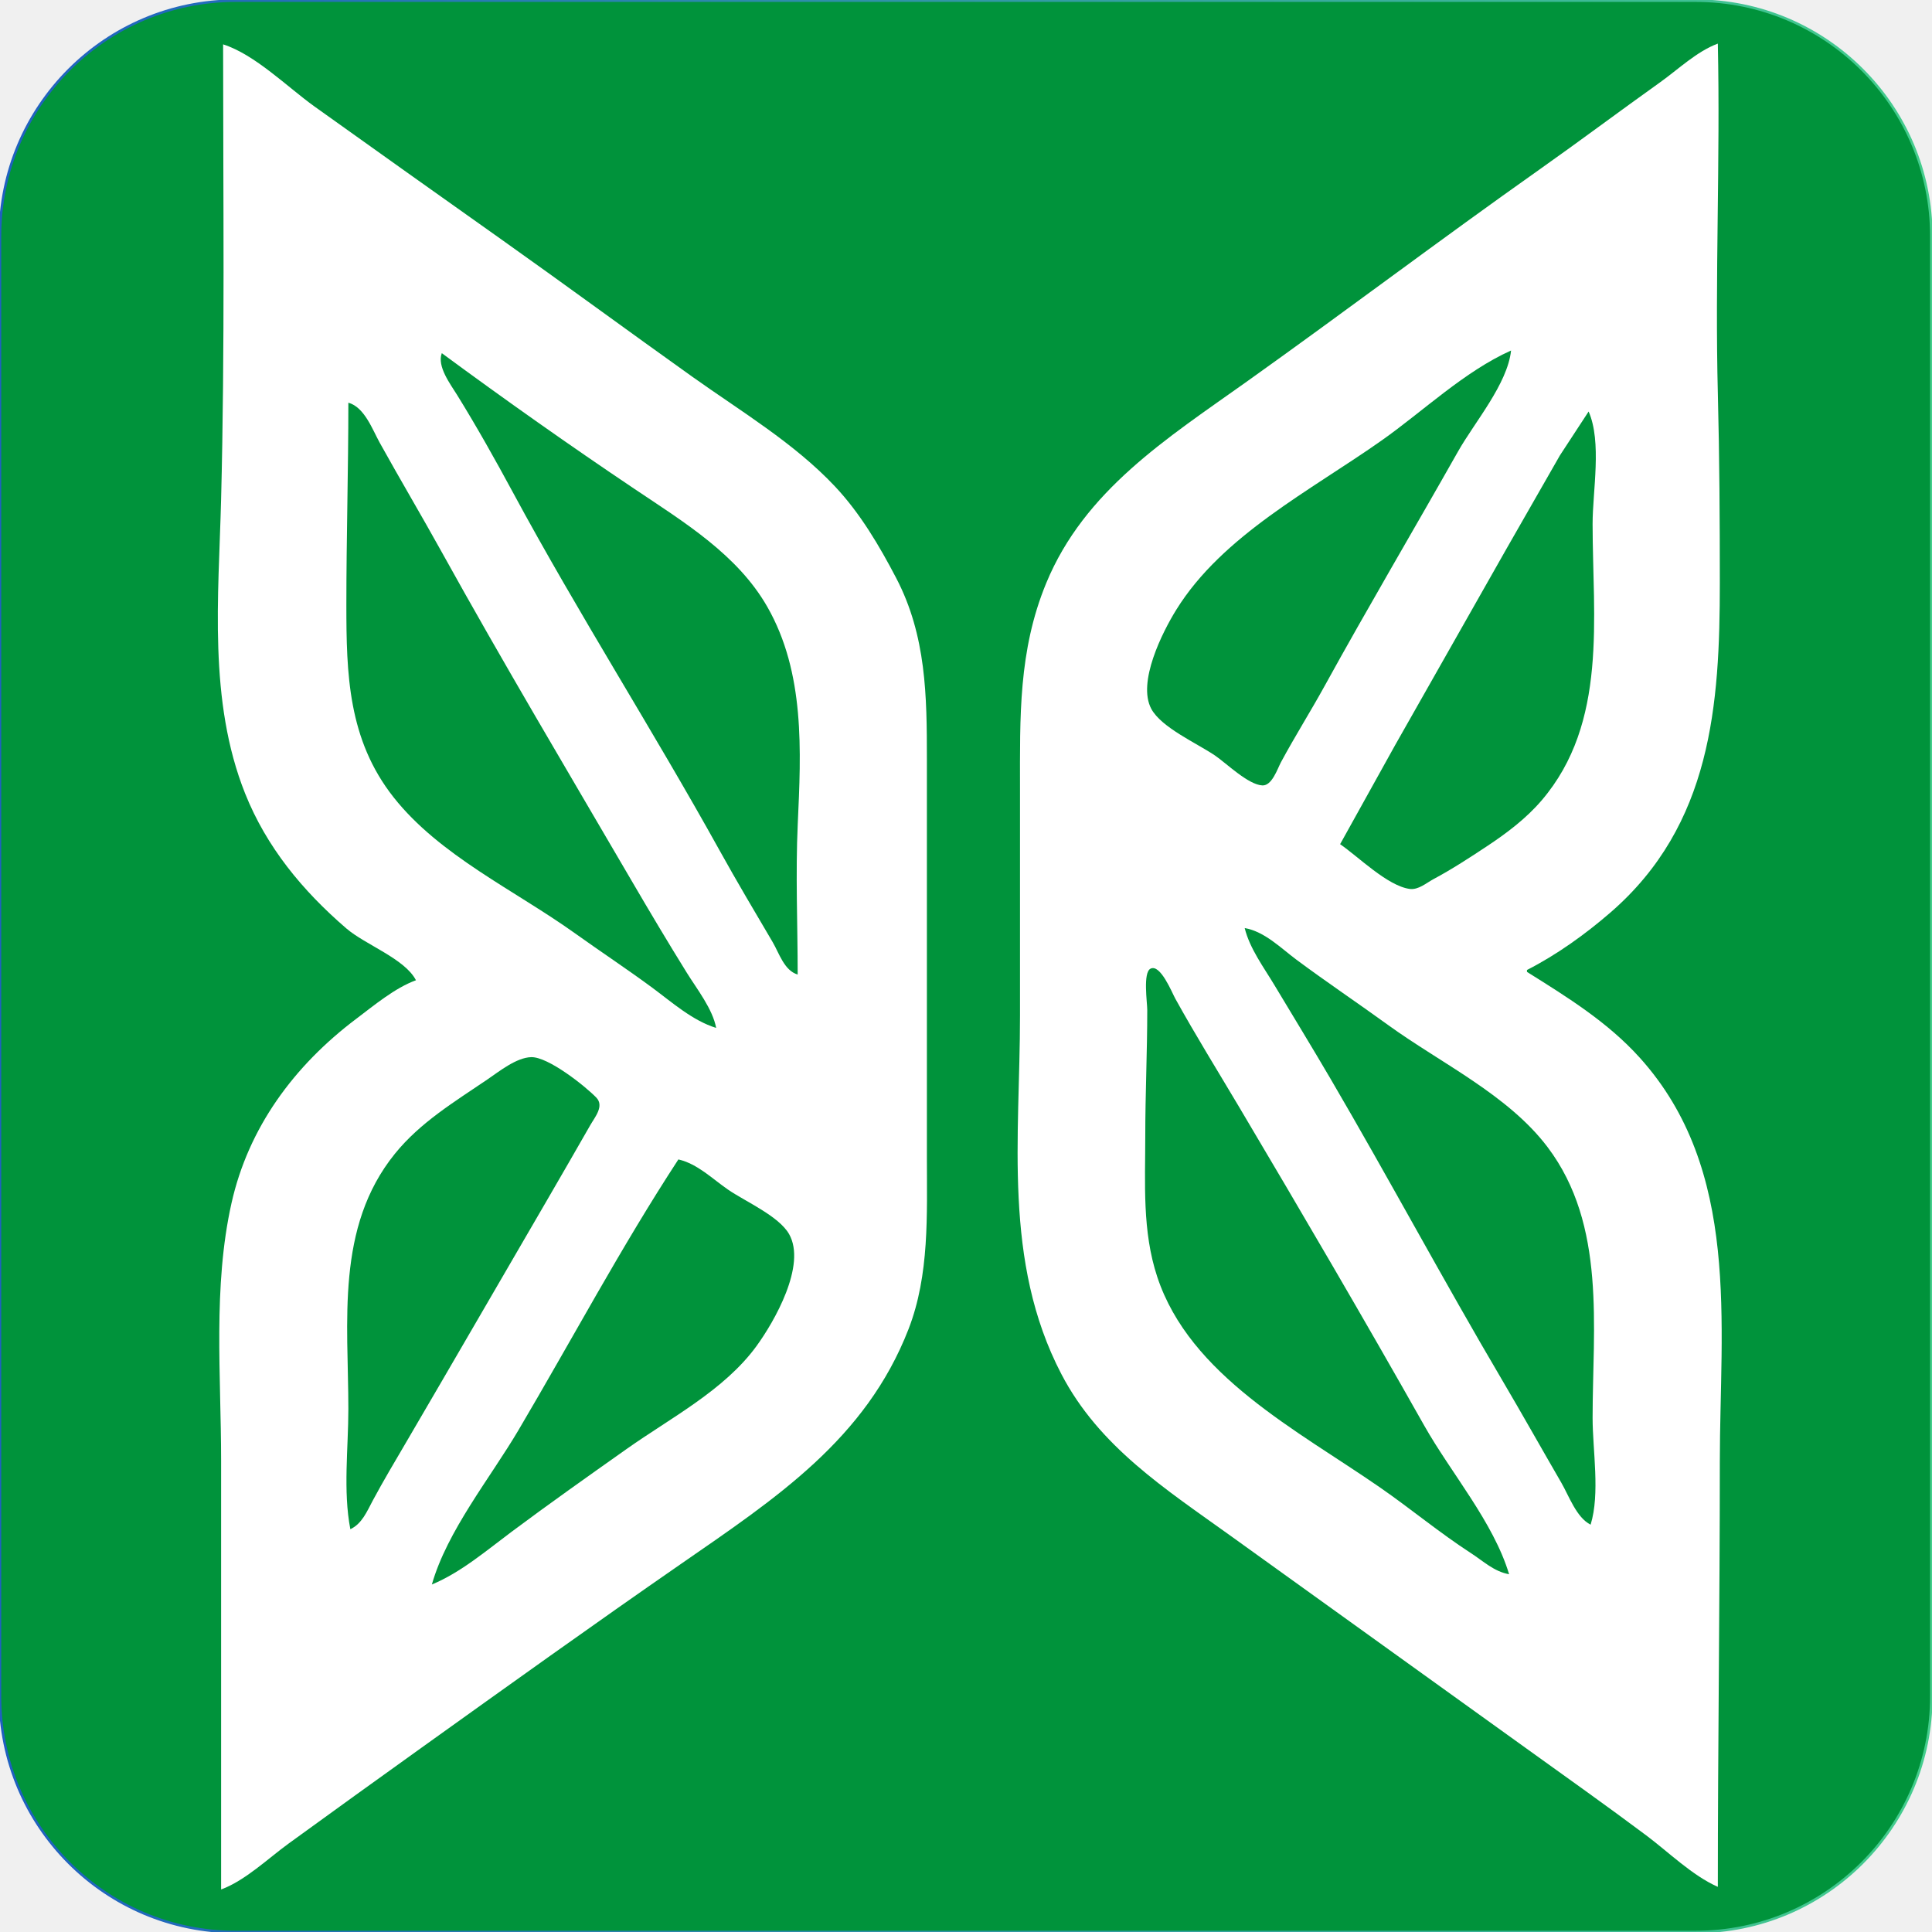
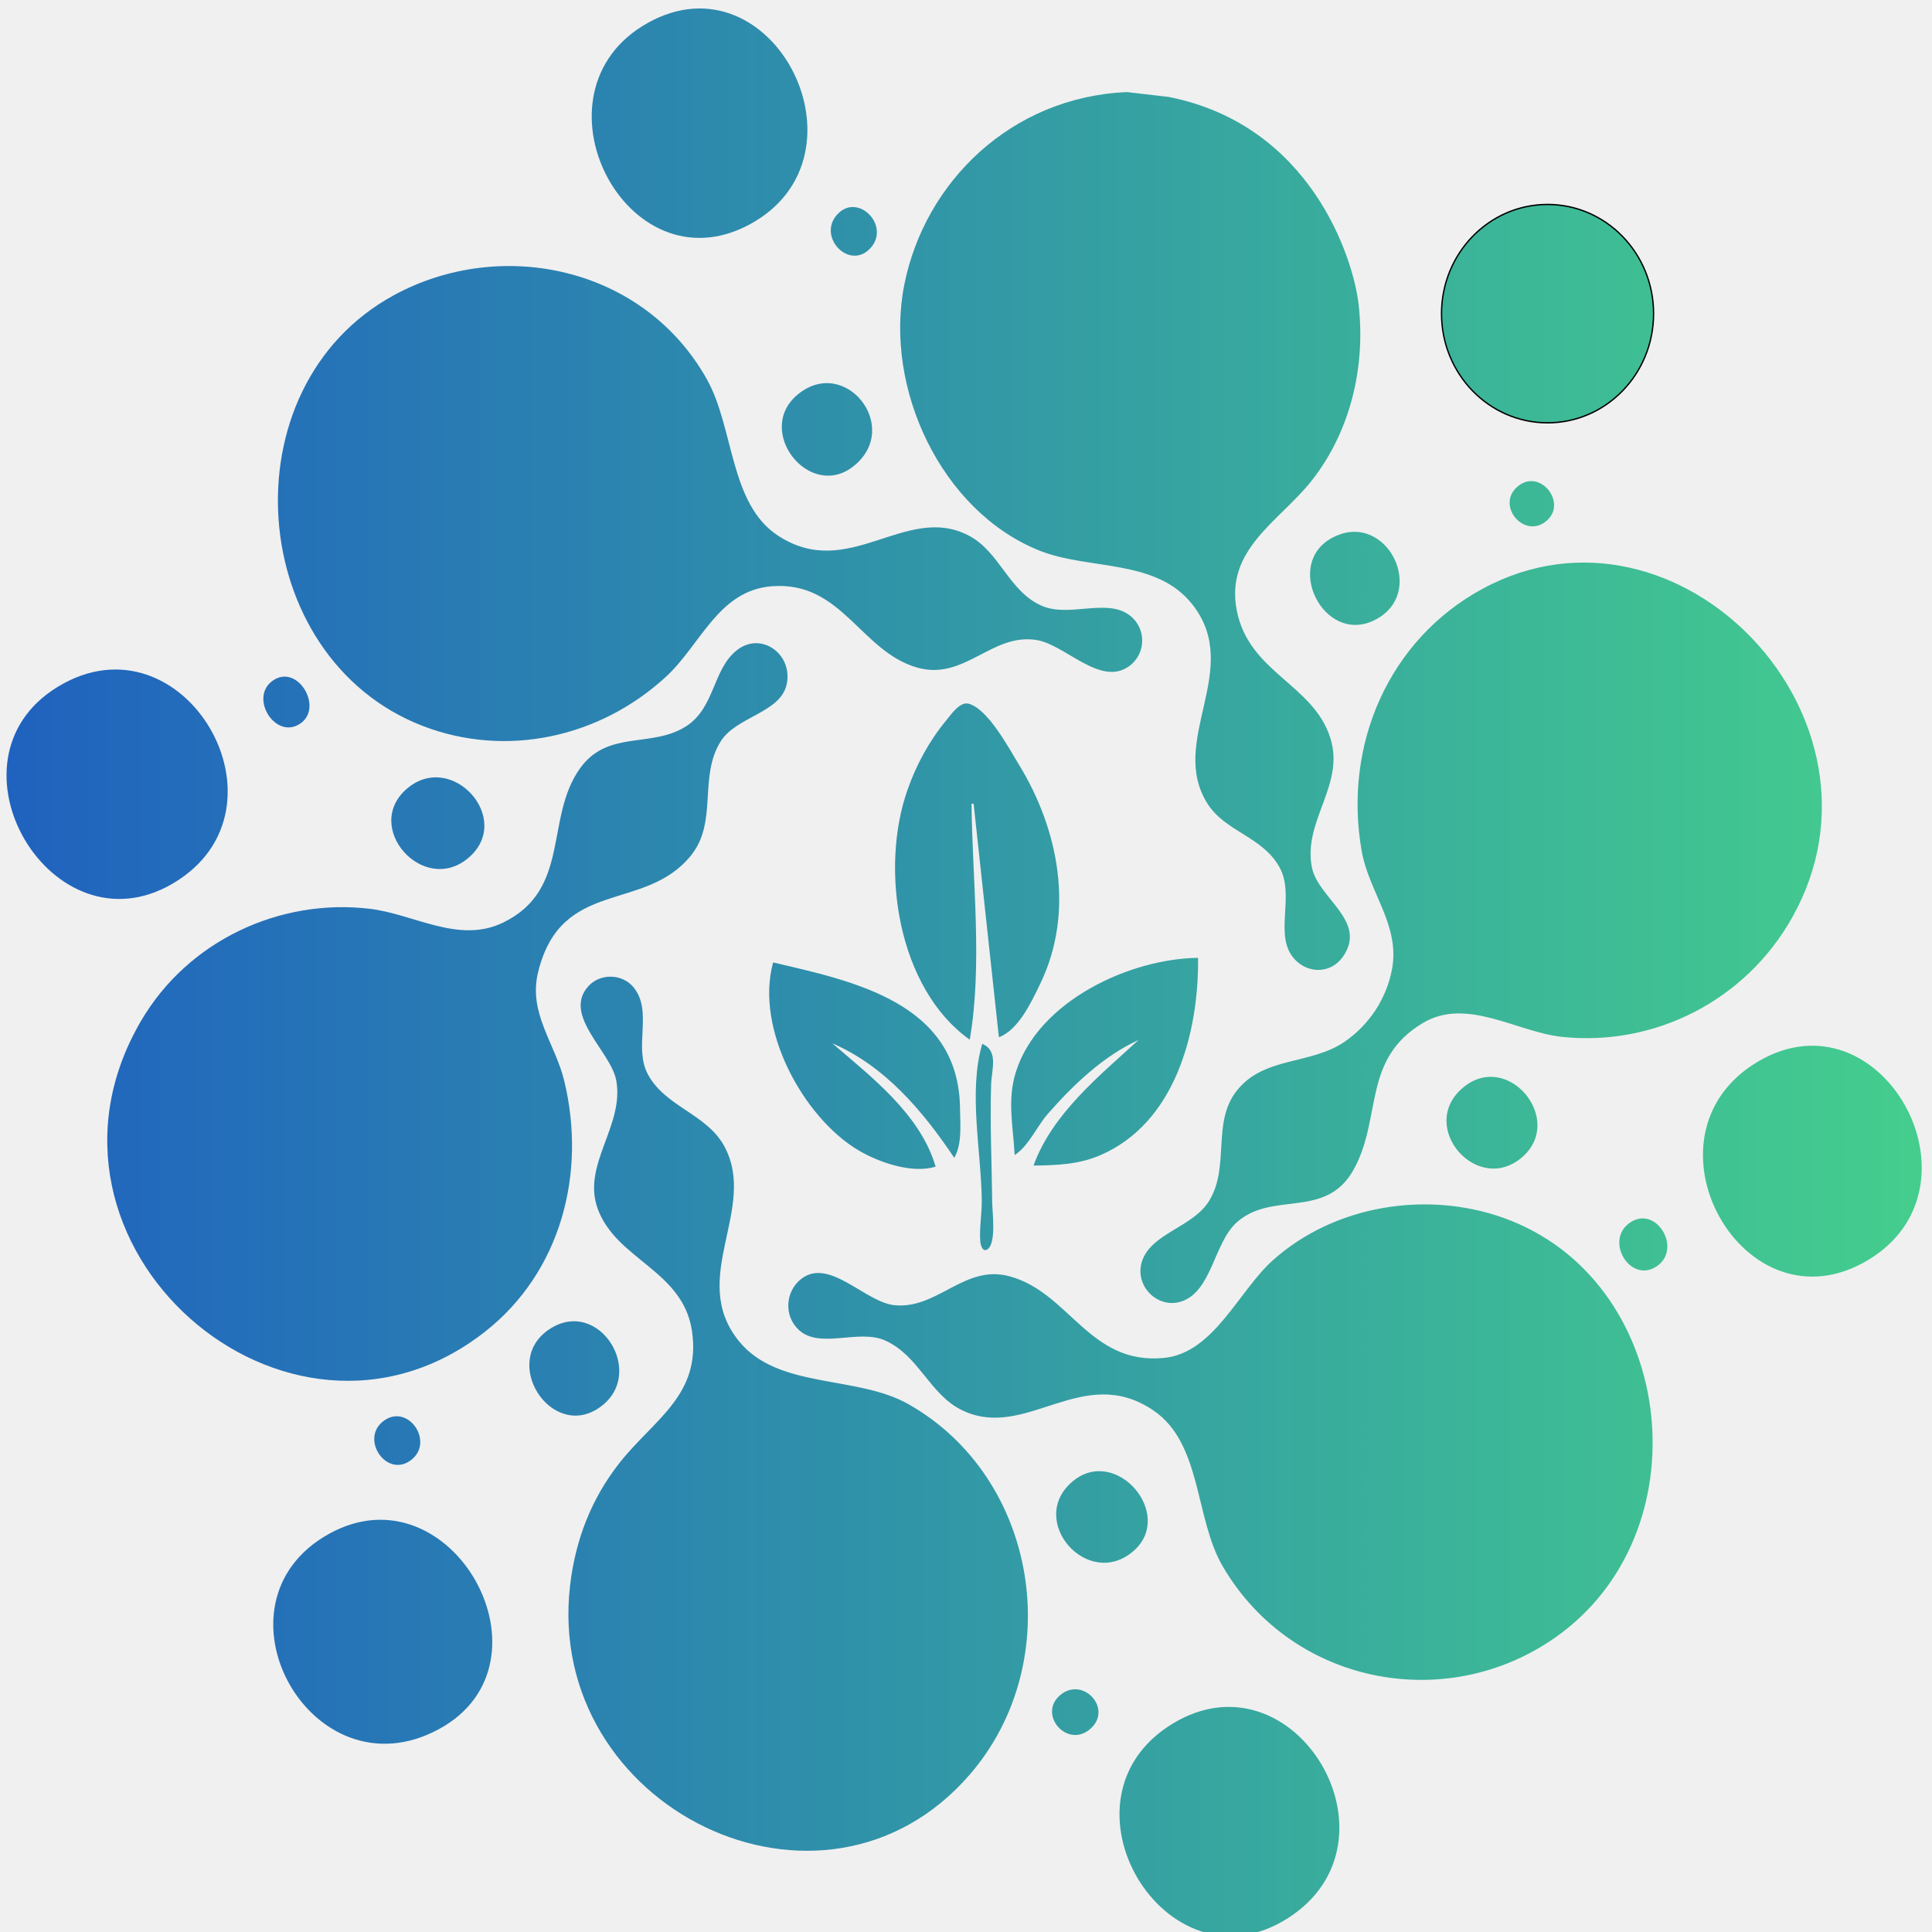
<svg xmlns="http://www.w3.org/2000/svg" xmlns:xlink="http://www.w3.org/1999/xlink" width="257.026mm" height="257.115mm" viewBox="0 0 257.026 257.115" version="1.1" id="svg1" xml:space="preserve">
  <defs id="defs1">
    <linearGradient id="linearGradient40">
      <stop style="stop-color:#ffffff;stop-opacity:1;" offset="0" id="stop39" />
      <stop style="stop-color:#ff0000;stop-opacity:1;" offset="1" id="stop40" />
    </linearGradient>
    <linearGradient id="linearGradient20">
      <stop style="stop-color:#1f60c0;stop-opacity:1;" offset="0" id="stop36" />
      <stop style="stop-color:#44ce8d;stop-opacity:1;" offset="1" id="stop37" />
    </linearGradient>
-     <linearGradient xlink:href="#linearGradient20" id="linearGradient36" x1="-350.589" y1="146.445" x2="-93.23" y2="146.445" gradientUnits="userSpaceOnUse" />
+     <linearGradient xlink:href="#linearGradient20" id="linearGradient57" x1="-349.555" y1="147.233" x2="-94.674" y2="147.233" gradientUnits="userSpaceOnUse" />
  </defs>
  <g id="layer1" transform="translate(350.4226,-17.84339)">
-     <rect style="fill:#00933b;fill-opacity:1;fill-rule:nonzero;stroke:url(#linearGradient36);stroke-width:0.332;stroke-opacity:1" id="rect3" width="257.026" height="257.026" x="-350.423" y="17.932" ry="31.381" />
-     <g id="g19" style="fill:#ffffff;fill-opacity:1;opacity:1" transform="matrix(1,0,0,0.9587594,2.116667,6.539947)">
-       <path style="fill:#ffffff;stroke:none;fill-opacity:1" d="m -322.848,17.945 c 0,21.019 0.247,42.205 -0.268,63.235 -0.329,13.446 -1.723,27.885 3.196,40.746 2.839,7.424 7.615,13.474 13.477,18.74 2.511,2.256 7.794,4.206 9.26,7.189 -2.81,1.066 -5.581,3.496 -7.938,5.347 -8.318,6.536 -14.371,15.142 -16.613,25.609 -2.482,11.59 -1.379,23.907 -1.379,35.719 v 59.531 c 3.21,-1.235 6.255,-4.309 8.996,-6.384 5.896,-4.464 11.801,-8.909 17.727,-13.334 11.42,-8.528 22.84,-17.07 34.396,-25.413 12.722,-9.186 24.663,-17.34 30.366,-32.656 2.805,-7.533 2.442,-15.923 2.442,-23.813 v -33.337 -21.96 c 0,-8.723 -0.071,-17.12 -4.084,-25.135 -2.23,-4.456 -4.783,-8.979 -8.132,-12.7 -5.422,-6.024 -12.539,-10.444 -19.005,-15.248 -8.496,-6.312 -16.892,-12.757 -25.4,-19.05 -8.299,-6.138 -16.6,-12.278 -24.871,-18.453 -3.583,-2.676 -7.935,-7.227 -12.171,-8.632 m 29.104,42.863 c 8.393,6.451 16.988,12.786 25.665,18.86 6.574,4.602 13.674,9.1 17.645,16.33 5.041,9.179 4.504,20.053 4.062,30.162 -0.304,6.939 -0.01,13.956 -0.01,20.902 -1.795,-0.552 -2.467,-2.974 -3.327,-4.498 -2.379,-4.211 -4.781,-8.431 -7.05,-12.7 -8.89,-16.727 -18.823,-32.92 -27.527,-49.742 -2.35,-4.541 -4.803,-9.098 -7.41,-13.494 -0.908,-1.531 -2.706,-3.978 -2.046,-5.821 m 36.512,93.662 c -3.121,-0.988 -5.91,-3.581 -8.467,-5.553 -3.374,-2.603 -6.902,-5.026 -10.319,-7.577 -8.022,-5.989 -18.009,-10.774 -24.144,-18.884 -6.071,-8.026 -6.283,-17.127 -6.283,-26.723 0,-9.352 0.265,-18.683 0.265,-28.046 2.148,0.617 3.198,3.717 4.175,5.556 2.684,5.05 5.518,10.028 8.202,15.081 8.181,15.402 16.831,30.556 25.35,45.773 2.383,4.257 4.809,8.507 7.305,12.7 1.362,2.287 3.446,5.039 3.916,7.673 m -48.683,69.585 c -0.984,-5.301 -0.265,-11.281 -0.265,-16.669 0,-12.118 -1.734,-25.232 6.198,-35.454 3.373,-4.348 7.892,-7.179 12.323,-10.319 1.535,-1.088 3.844,-3.038 5.821,-3.084 2.256,-0.052 7.144,3.991 8.646,5.602 1.1,1.179 -0.176,2.714 -0.789,3.832 -1.892,3.445 -3.788,6.887 -5.703,10.319 -6.251,11.199 -12.468,22.418 -18.747,33.602 -1.526,2.718 -3.079,5.429 -4.505,8.202 -0.764,1.486 -1.419,3.202 -2.979,3.969 m 10.848,7.673 c 2.036,-7.445 7.74,-14.739 11.529,-21.431 7.077,-12.499 13.653,-25.401 21.279,-37.571 2.549,0.611 4.525,2.699 6.615,4.196 2.297,1.646 6.75,3.659 8.118,6.169 2.346,4.304 -1.966,12.155 -4.353,15.564 -4.279,6.11 -11.368,9.915 -17.259,14.257 -5.145,3.792 -10.302,7.596 -15.346,11.52 -3.282,2.553 -6.74,5.64 -10.583,7.296 z" id="path1" />
-       <path d="m -123.926,273.695 c 0,-19.642 0.265,-39.337 0.265,-59.002 0,-19.127 2.839,-40.484 -10.66,-56.092 -4.273,-4.94 -9.587,-8.368 -15.005,-11.906 v -0.265 c 3.985,-2.121 7.767,-4.961 11.113,-7.982 13.467,-12.164 14.552,-28.864 14.552,-45.728 0,-8.738 -0.047,-17.475 -0.261,-26.194 -0.397,-16.215 0.33,-32.506 -0.004,-48.683 -2.797,1.076 -5.282,3.584 -7.673,5.363 -5.406,4.021 -10.716,8.175 -16.14,12.17 -13.083,9.638 -25.849,19.706 -38.894,29.397 -10.633,7.899 -21.57,15.076 -26.669,27.948 -3.729,9.414 -3.493,18.629 -3.493,28.575 v 31.485 c 0,16.843 -2.312,34.107 5.506,49.742 5.039,10.078 13.791,15.903 22.54,22.462 l 39.158,29.363 c 5.39,4.044 10.828,8.063 16.14,12.208 2.945,2.298 6.141,5.59 9.525,7.14 M -151.443,60.441 c -0.476,4.647 -4.858,9.958 -7.062,14.023 -5.892,10.867 -11.98,21.615 -17.751,32.544 -1.878,3.558 -3.964,7.006 -5.81,10.583 -0.467,0.904 -1.189,3.282 -2.474,3.22 -1.891,-0.092 -4.797,-3.084 -6.325,-4.166 -2.362,-1.671 -7.124,-3.865 -8.459,-6.466 -1.887,-3.676 1.479,-10.648 3.328,-13.754 6.154,-10.344 17.873,-16.539 27.357,-23.517 5.513,-4.057 10.98,-9.56 17.198,-12.466 m 10.319,8.467 c 1.785,4.23 0.529,11.041 0.529,15.61 0,12.994 2.064,27.583 -6.777,38.365 -2.044,2.493 -4.603,4.519 -7.245,6.343 -2.326,1.606 -4.676,3.21 -7.144,4.586 -0.941,0.525 -2.021,1.53 -3.175,1.366 -2.951,-0.418 -6.852,-4.486 -9.26,-6.211 l 7.327,-13.758 14.817,-27.252 7.113,-12.965 3.816,-6.085 m 0.265,154.517 c -1.884,-0.979 -2.892,-4.012 -3.897,-5.821 -2.644,-4.756 -5.221,-9.551 -7.897,-14.287 -7.809,-13.822 -15.06,-27.957 -22.83,-41.804 -2.438,-4.344 -4.962,-8.645 -7.445,-12.965 -1.449,-2.521 -3.289,-5.076 -3.969,-7.938 2.651,0.478 4.819,2.787 6.879,4.385 3.987,3.094 8.143,6.001 12.171,9.047 7.053,5.333 16.013,9.717 21.274,16.995 7.829,10.83 5.978,24.985 5.978,37.571 0,4.523 1.016,10.485 -0.265,14.817 m -10.848,6.879 c -1.989,-0.359 -3.443,-1.824 -5.072,-2.925 -4.184,-2.828 -8.029,-6.175 -12.126,-9.134 -11.007,-7.948 -25.284,-15.517 -29.626,-29.216 -2.019,-6.371 -1.595,-12.985 -1.595,-19.579 0,-5.805 0.265,-11.638 0.265,-17.462 0,-1.043 -0.59,-5.169 0.423,-5.734 1.314,-0.733 2.873,3.331 3.305,4.147 2.7,5.09 5.667,10.071 8.517,15.081 8.332,14.649 16.597,29.367 24.614,44.185 3.566,6.593 9.212,13.406 11.295,20.637" style="fill:#ffffff;stroke:none;fill-opacity:1" id="path1-4" />
+     <g id="g55" style="fill:url(#linearGradient57)">
+       <path d="m -217.488,155.881 -3.366,-31.082 -0.277,0.003 c 0.103,10.173 1.494,21.381 -0.235,31.406 -9.577,-6.798 -12.014,-22.742 -8.261,-33.313 1.193,-3.36 2.88,-6.464 5.137,-9.191 0.633,-0.764 1.798,-2.499 2.947,-2.217 2.572,0.632 5.388,5.941 6.719,8.108 5.305,8.642 7.424,19.616 2.876,29.089 -1.172,2.441 -2.92,6.229 -5.54,7.197 m -5.937,16.051 c -4.19,-6.254 -9.245,-12.228 -16.236,-15.242 5.136,4.416 11.728,9.45 13.752,16.41 -3.111,0.983 -7.567,-0.564 -10.281,-2.177 -7.265,-4.318 -13.798,-16.108 -11.344,-24.997 10.561,2.476 24.729,5.308 24.873,19.431 0.021,2.102 0.304,4.696 -0.765,6.574 m 32.446,-26.615 c 0.102,10.039 -3.096,22.012 -13.041,26.276 -2.864,1.228 -5.808,1.334 -8.858,1.367 2.504,-6.918 8.816,-11.977 13.97,-16.709 -4.678,2.138 -8.688,5.975 -12.075,9.837 -1.468,1.674 -2.541,4.282 -4.405,5.472 -0.2,-3.841 -1.033,-7.343 0.186,-11.136 3.013,-9.378 15.124,-15.002 24.223,-15.106 m -48.962,11.091 0.28,0.282 -0.28,-0.282 m 41.03,-0.442 0.28,0.282 -0.28,-0.282 m -20.786,0.795 c 2.194,0.931 1.238,3.454 1.175,5.412 -0.168,5.215 0.092,10.483 0.145,15.7 0.013,1.283 0.583,5.428 -0.642,6.237 -0.669,0.442 -0.916,-0.643 -0.949,-1.087 -0.129,-1.755 0.22,-3.639 0.202,-5.421 -0.066,-6.529 -1.812,-14.498 0.065,-20.841" style="fill:url(#linearGradient57);fill-opacity:1;stroke:none;stroke-width:1.063" id="path1" />
+       <g id="g52" style="fill:url(#linearGradient57)" transform="matrix(1.019408,0,0,1.049674,2.375996,-6.475512)">
+         <circle style="opacity:1;fill:url(#linearGradient57);fill-opacity:1;fill-rule:nonzero;stroke:#000000;stroke-width:0.174;stroke-dasharray:none;stroke-opacity:1" id="path51" cx="-144.051" cy="62.933" r="13.843" />
+         <path style="fill:url(#linearGradient57);stroke:none;stroke-width:2.336" d="m -261.52,26.074 c -16.118,8.746 -2.85,34.015 13.304,25.547 16.534,-8.668 3.045,-34.418 -13.304,-25.547 m -33.134,34.519 c -22.07,11.658 -19.335,45.927 3.726,54.601 10.89,4.096 23.124,1.505 31.755,-6.195 4.606,-4.109 6.856,-10.977 13.855,-11.505 9.103,-0.686 11.554,8.192 18.894,10.291 6.241,1.785 9.78,-4.419 15.697,-3.467 3.74,0.602 8.312,5.942 12.051,3.313 2.238,-1.573 2.28,-4.795 0.097,-6.428 -3.019,-2.258 -7.909,0.303 -11.513,-1.233 -4.313,-1.839 -5.455,-6.833 -9.518,-8.897 -8.241,-4.186 -15.671,5.918 -24.938,-0.016 -6.291,-4.028 -5.693,-13.589 -9.228,-19.757 -8.162,-14.239 -26.794,-18.148 -40.879,-10.708 M -198.959,34.844 c -15.115,0.619 -26.39,11.412 -29.06,24.384 -2.715,13.19 4.86,28.747 17.577,33.724 6.508,2.547 15.276,0.985 20.031,6.859 6.686,8.26 -3.303,17.292 2.004,25.304 2.334,3.525 7.197,4.143 9.383,8.044 2.06,3.675 -0.886,8.705 1.996,11.67 1.772,1.823 4.715,1.773 6.249,-0.346 3.294,-4.55 -3.241,-7.394 -4.042,-11.362 -1.183,-5.86 4.325,-10.42 2.43,-16.337 -2.204,-6.883 -10.633,-8.299 -12.232,-16.218 -1.557,-7.713 5.539,-11.302 9.674,-16.332 5.139,-6.25 7.162,-14.469 6.236,-22.446 -0.688,-5.928 -6.27,-22.785 -24.825,-26.336 m -43.254,14.919 c -2.64,2.834 1.588,7.109 4.31,4.292 2.753,-2.849 -1.616,-7.184 -4.31,-4.292 m -5.198,22.855 c -5.632,4.605 1.646,13.523 7.386,9.01 6.298,-4.951 -1.199,-14.069 -7.386,-9.01 M -338.544,110.247 c -15.752,9.33 -0.775,34.001 15.051,24.922 16.512,-9.473 1.369,-34.648 -15.051,-24.922 m 28.279,-0.915 c -3.55,2.068 0.184,7.905 3.506,5.487 2.797,-2.037 -0.365,-7.316 -3.506,-5.487 m 60.412,-3.749 c -3.214,2.419 -2.867,7.328 -6.68,9.681 -4.508,2.782 -10.195,0.409 -13.817,5.308 -4.67,6.316 -1.147,15.371 -10.058,19.569 -5.783,2.725 -11.589,-1.081 -17.419,-1.754 -11.675,-1.347 -23.692,3.995 -29.851,14.23 -17.045,28.326 19.132,59.086 44.934,39.374 9.846,-7.522 13.252,-19.986 10.331,-31.758 -1.197,-4.822 -4.74,-8.597 -3.416,-13.831 3.03,-11.972 13.892,-7.491 19.947,-14.764 3.564,-4.28 0.949,-9.968 3.902,-14.5 2.017,-3.094 7.715,-3.593 8.577,-7.126 0.928,-3.802 -3.222,-6.859 -6.451,-4.429 m -43.065,17.546 c -5.917,4.867 2.087,13.615 7.954,8.832 6.013,-4.902 -2.09,-13.655 -7.954,-8.832 m 120.862,-31.833 c -6.557,3.267 -1.257,13.574 5.297,10.553 7.209,-3.323 1.768,-14.073 -5.297,-10.553 m 24.052,-6.409 c -2.793,2.371 0.865,6.621 3.745,4.382 2.918,-2.269 -0.801,-6.881 -3.745,-4.382 m -4.479,12.903 c -12.259,6.422 -18.274,19.76 -15.834,33.265 0.944,5.227 5.019,9.406 3.968,14.952 -0.716,3.78 -2.996,7.107 -6.199,9.24 -4.47,2.977 -10.61,1.81 -14.15,6.301 -3.172,4.024 -0.816,9.497 -3.509,13.836 -2.097,3.378 -7.562,4.11 -8.781,7.679 -1.059,3.1 2.022,6.099 5.124,5.114 3.988,-1.267 4.254,-7.404 7.2,-9.996 4.678,-4.115 11.64,-0.32 15.302,-6.731 3.755,-6.575 1.055,-13.982 9.076,-18.603 5.675,-3.27 12.264,1.168 18.074,1.775 12.08,1.262 23.986,-4.555 30.102,-15.133 14.575,-25.206 -14.886,-55.049 -40.374,-41.697 M -269.308,148.242 c -3.35,3.663 2.989,8.262 3.673,11.893 1.084,5.75 -4.479,10.663 -2.437,16.229 2.391,6.517 11.139,7.828 12.325,15.54 1.245,8.101 -4.978,11.242 -9.406,16.673 -3.707,4.546 -5.816,9.811 -6.508,15.621 -3.355,28.158 32.986,45.492 52.163,23.978 12.817,-14.38 8.961,-37.659 -7.986,-46.981 -6.774,-3.726 -17.017,-1.863 -22.136,-7.995 -6.671,-7.989 2.508,-16.757 -1.895,-24.691 -2.291,-4.128 -7.716,-4.998 -9.995,-9.147 -1.893,-3.446 0.703,-7.976 -1.858,-11.013 -1.478,-1.753 -4.376,-1.819 -5.94,-0.109 m -5.09,43.476 c -6.332,4.127 0.216,13.969 6.418,10.01 6.555,-4.184 0.133,-14.28 -6.418,-10.01 m 32.981,-6.45 c -2.183,1.593 -2.379,4.802 -0.311,6.575 2.769,2.374 7.769,-0.212 11.196,1.279 4.441,1.931 5.789,6.833 10.04,8.839 8.359,3.946 15.714,-6.065 24.973,0.021 6.368,4.185 5.387,13.68 9.071,19.791 9.245,15.336 30.015,18.837 44.244,8.413 18.714,-13.71 14.658,-44.918 -7.638,-52.623 -9.973,-3.446 -21.986,-1.63 -30.067,5.386 -4.474,3.885 -7.708,11.773 -14.224,12.385 -9.762,0.917 -12.316,-8.313 -20.18,-10.356 -5.894,-1.531 -9.373,4.236 -15.02,3.667 -3.789,-0.381 -8.455,-6.024 -12.085,-3.375 m -54.534,18.015 c -3.2,2.227 0.269,7.287 3.448,5.057 3.234,-2.269 -0.259,-7.276 -3.448,-5.057 m 140.876,-42.229 c -6.107,4.953 2.007,13.918 7.87,8.686 5.333,-4.76 -2.07,-13.39 -7.87,-8.686 m 38.503,-3.297 c -16.373,9.394 -1.867,34.772 14.462,25.109 15.859,-9.385 1.594,-34.32 -14.462,-25.109 m -186.56,59.881 c -16.362,8.819 -2.307,33.528 14.35,24.757 15.955,-8.401 1.658,-33.385 -14.35,-24.757 m 169.783,-39.42 c -3.295,2.28 0.125,7.741 3.554,5.497 3.398,-2.223 -0.105,-7.884 -3.554,-5.497 m -72.669,32.743 c -6.121,4.935 1.96,13.902 7.926,8.841 5.435,-4.611 -2.276,-13.396 -7.926,-8.841 m -1.671,27.133 c -2.913,2.411 0.836,6.704 3.818,4.375 3.232,-2.525 -0.787,-6.883 -3.818,-4.375 m 14.673,3.619 c -16.218,9.598 -0.892,34.417 14.981,24.702 15.926,-9.748 0.987,-34.152 -14.981,-24.702 z" id="path48" />
+       </g>
    </g>
  </g>
</svg>
